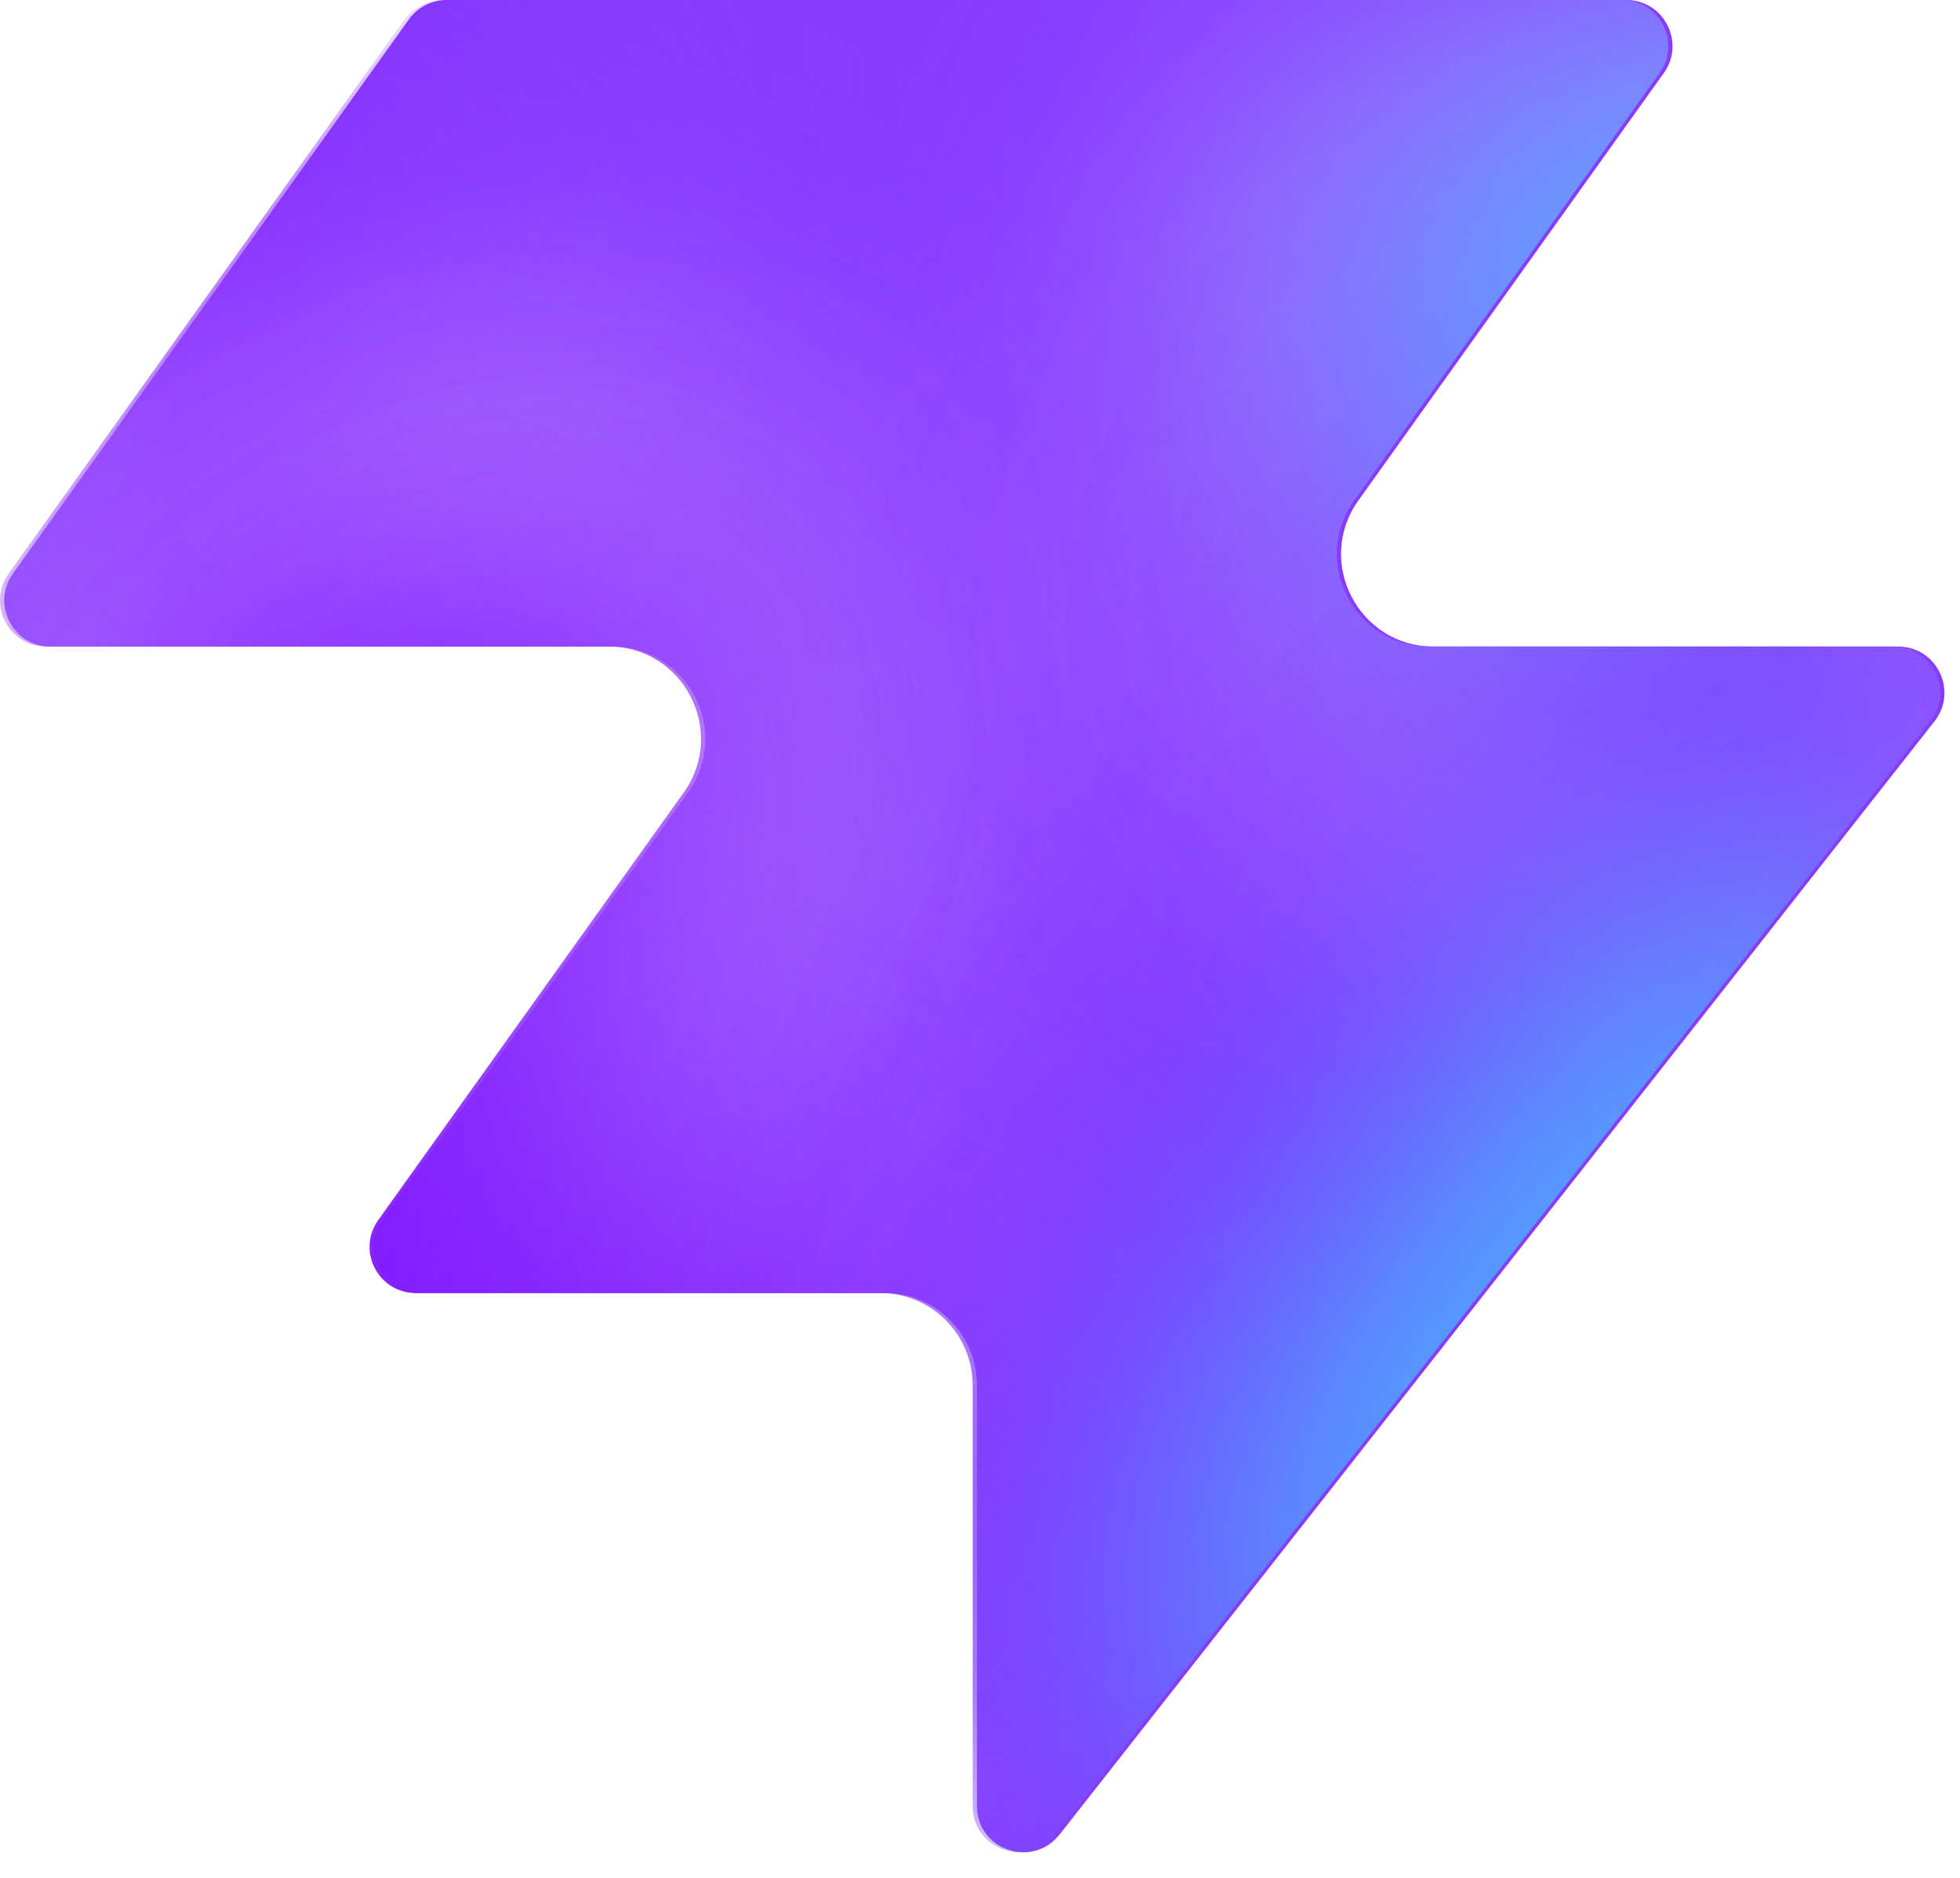
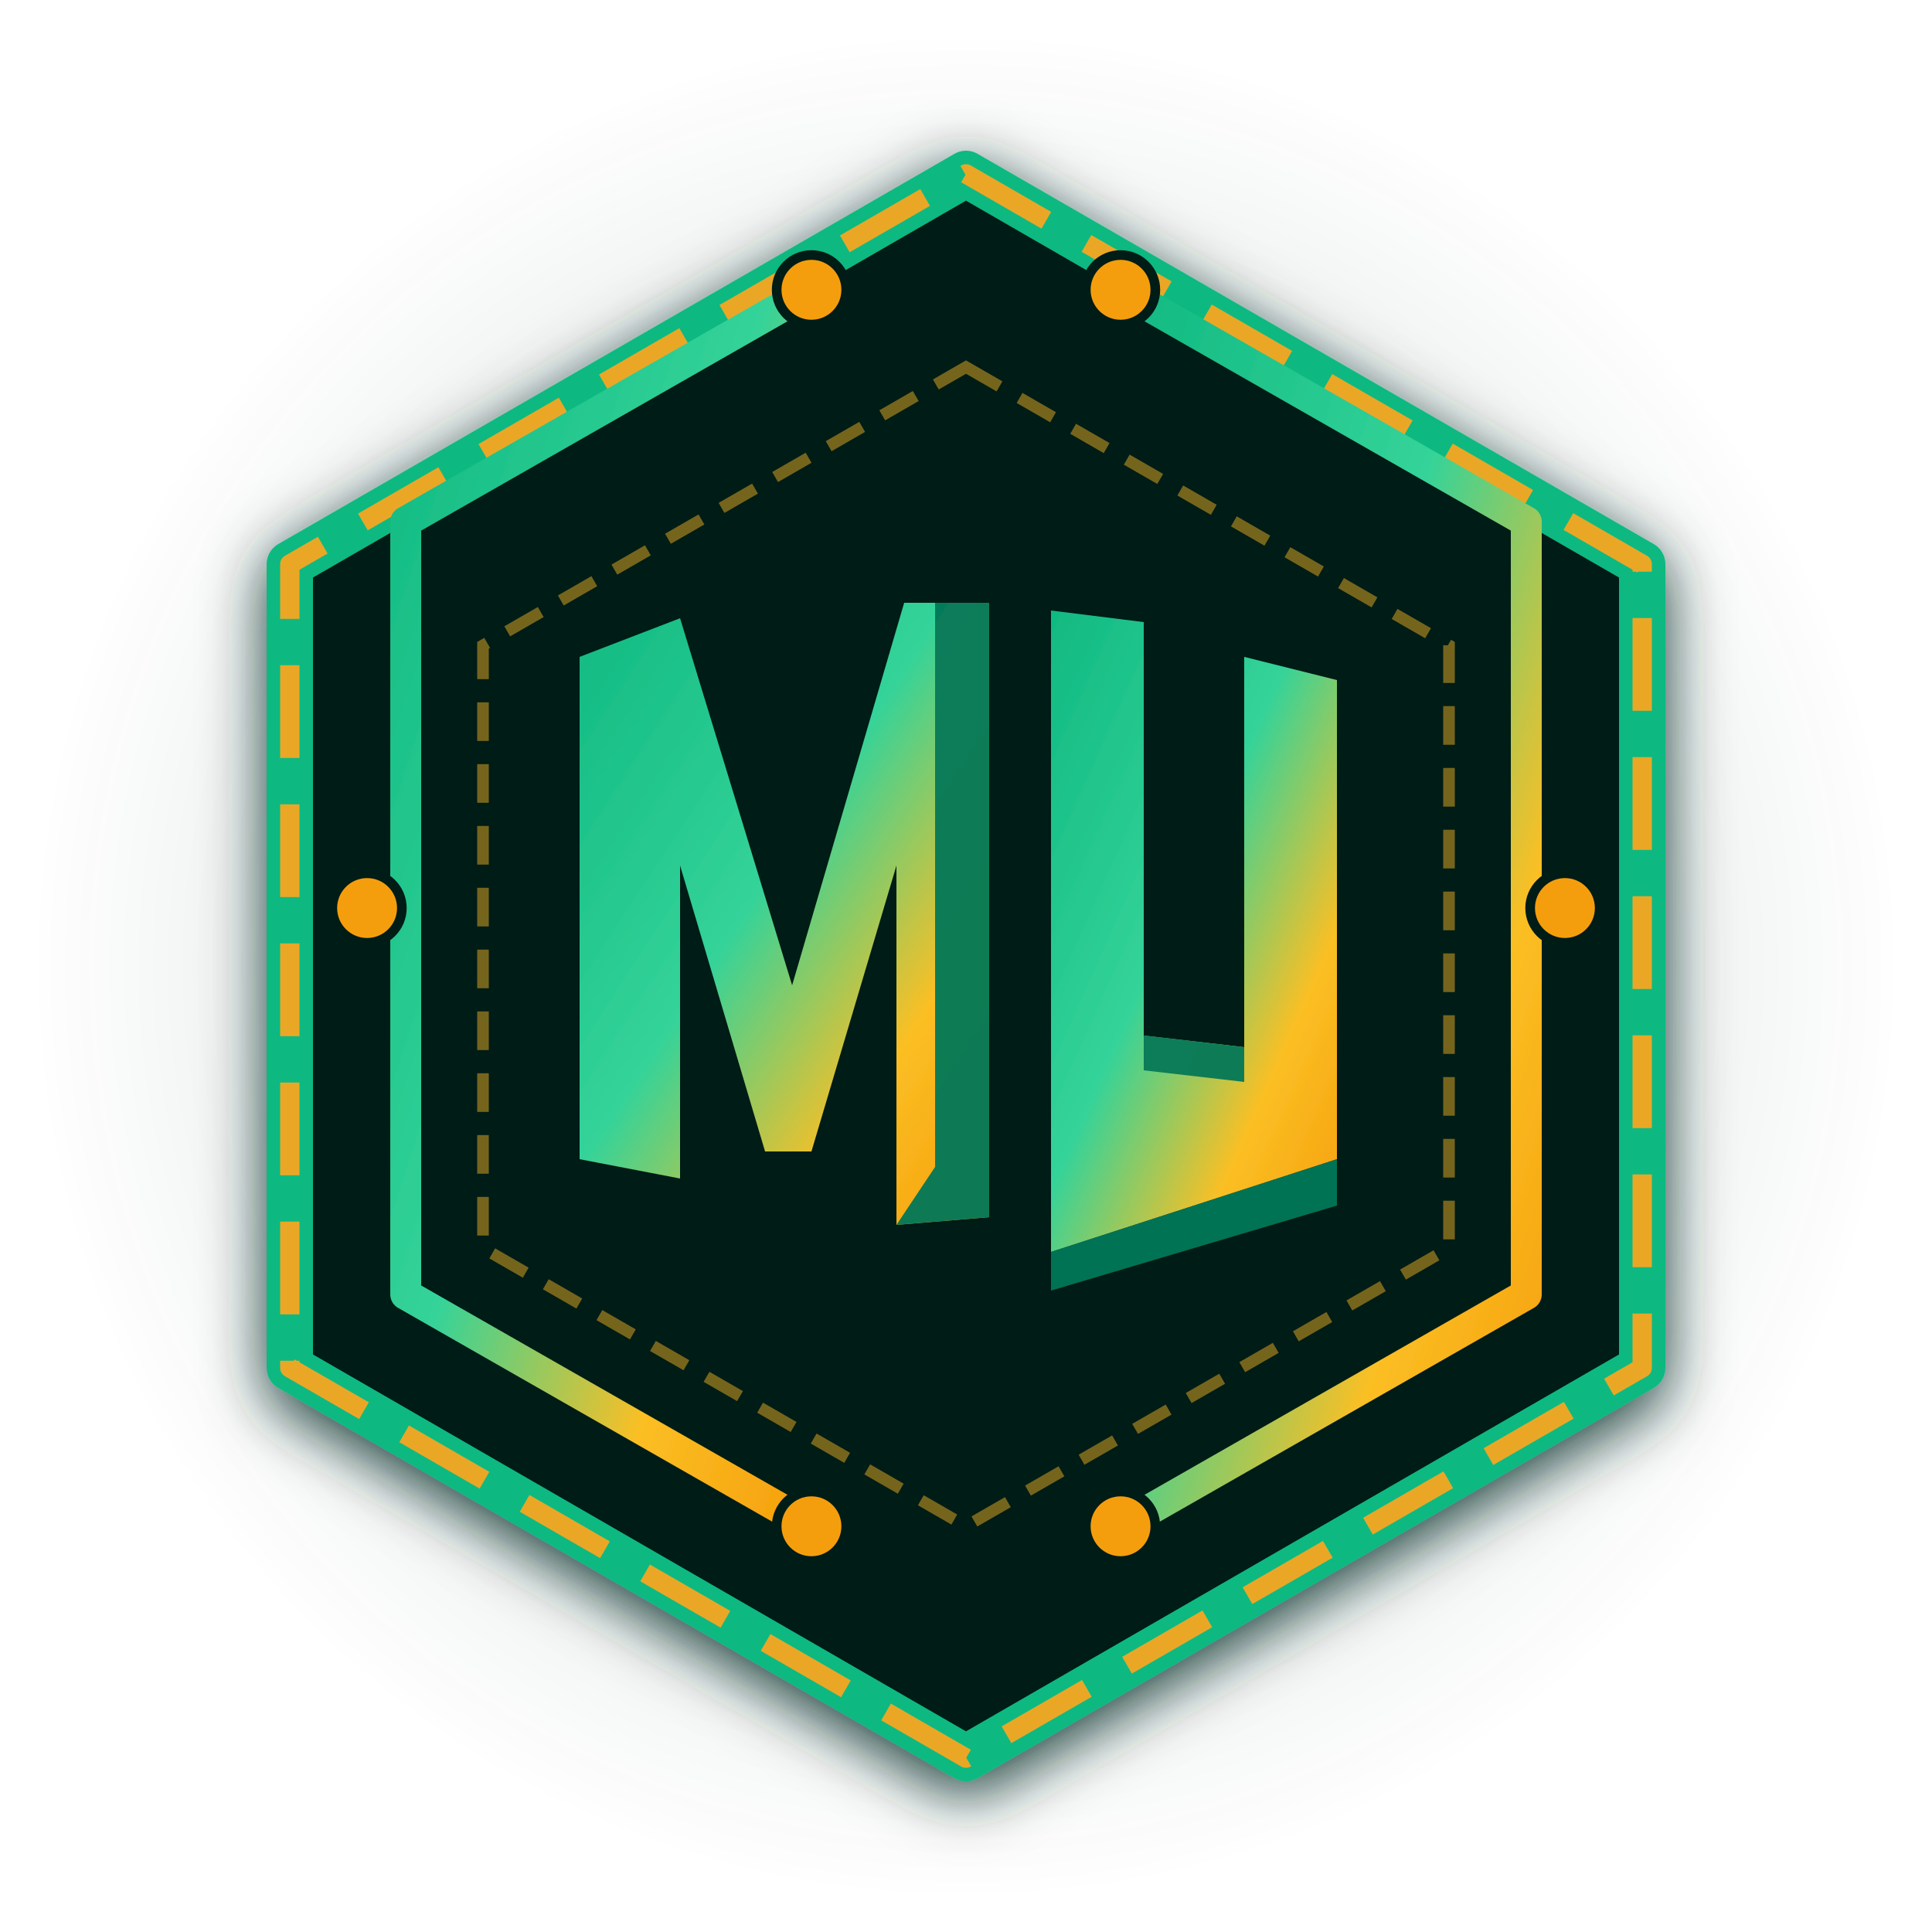
- <svg xmlns="http://www.w3.org/2000/svg" width="48" height="46" fill="none" viewBox="0 0 48 46">
-   <path fill="#863bff" d="M25.946 44.938c-.664.845-2.021.375-2.021-.698V33.937a2.26 2.26 0 0 0-2.262-2.262H10.287c-.92 0-1.456-1.04-.92-1.788l7.48-10.471c1.07-1.497 0-3.578-1.842-3.578H1.237c-.92 0-1.456-1.04-.92-1.788L10.013.474c.214-.297.556-.474.92-.474h28.894c.92 0 1.456 1.04.92 1.788l-7.48 10.471c-1.07 1.498 0 3.579 1.842 3.579h11.377c.943 0 1.473 1.088.89 1.83L25.947 44.94z" style="fill:#863bff;fill:color(display-p3 .525 .23 1);fill-opacity:1" />
-   <mask id="a" width="48" height="46" x="0" y="0" maskUnits="userSpaceOnUse" style="mask-type:alpha">
-     <path fill="#000" d="M25.842 44.938c-.664.844-2.021.375-2.021-.698V33.937a2.26 2.26 0 0 0-2.262-2.262H10.183c-.92 0-1.456-1.04-.92-1.788l7.48-10.471c1.07-1.498 0-3.579-1.842-3.579H1.133c-.92 0-1.456-1.04-.92-1.787L9.91.473c.214-.297.556-.474.92-.474h28.894c.92 0 1.456 1.04.92 1.788l-7.48 10.471c-1.07 1.498 0 3.578 1.842 3.578h11.377c.943 0 1.473 1.088.89 1.832L25.843 44.94z" style="fill:#000;fill-opacity:1" />
-   </mask>
-   <g mask="url(#a)">
-     <g filter="url(#b)">
-       <ellipse cx="5.508" cy="14.704" fill="#ede6ff" rx="5.508" ry="14.704" style="fill:#ede6ff;fill:color(display-p3 .927 .903 1);fill-opacity:1" transform="matrix(.00324 1 1 -.00324 -4.47 31.516)" />
+ <svg xmlns="http://www.w3.org/2000/svg" viewBox="0 0 500 500" width="100%" height="100%">
+   <defs>
+     <linearGradient id="favGreenGoldGrad" x1="0%" y1="0%" x2="100%" y2="100%">
+       <stop offset="0%" stop-color="#10b981" />
+       <stop offset="45%" stop-color="#34d399" />
+       <stop offset="75%" stop-color="#fbbf24" />
+       <stop offset="100%" stop-color="#f59e0b" />
+     </linearGradient>
+     <filter id="favGlow" x="-20%" y="-20%" width="140%" height="140%">
+       <feDropShadow dx="0" dy="4" stdDeviation="8" flood-color="#022c22" flood-opacity="0.9" />
+     </filter>
+     <radialGradient id="favAura" cx="50%" cy="50%" r="50%">
+       <stop offset="0%" stop-color="#10b981" stop-opacity="0.25" />
+       <stop offset="100%" stop-color="#021411" stop-opacity="0" />
+     </radialGradient>
+   </defs>
+   <circle cx="250" cy="250" r="240" fill="url(#favAura)" />
+   <g filter="url(#favGlow)">
+     <polygon points="250,45 425,146 425,354 250,455 75,354 75,146" fill="#051c18" stroke="#10b981" stroke-width="12" stroke-linejoin="round" />
+     <polygon points="250,45 425,146 425,354 250,455 75,354 75,146" fill="none" stroke="#f5a623" stroke-width="5" stroke-dasharray="24 12" opacity="0.95" stroke-linejoin="round" />
+     <path d="M 210,75 L 105,135 L 105,335 L 210,395" fill="none" stroke="url(#favGreenGoldGrad)" stroke-width="8" stroke-linecap="round" stroke-linejoin="round" />
+     <path d="M 290,75 L 395,135 L 395,335 L 290,395" fill="none" stroke="url(#favGreenGoldGrad)" stroke-width="8" stroke-linecap="round" stroke-linejoin="round" />
+     <polygon points="250,95 375,167 375,323 250,395 125,323 125,167" fill="none" stroke="rgba(251, 191, 36, 0.45)" stroke-width="3" stroke-dasharray="10 6" />
+     <g>
+       <circle cx="210" cy="75" r="9" fill="#f59e0b" stroke="#051c18" stroke-width="2.5" />
+       <circle cx="290" cy="75" r="9" fill="#f59e0b" stroke="#051c18" stroke-width="2.5" />
+       <circle cx="95" cy="235" r="9" fill="#f59e0b" stroke="#051c18" stroke-width="2.5" />
+       <circle cx="405" cy="235" r="9" fill="#f59e0b" stroke="#051c18" stroke-width="2.5" />
+       <circle cx="210" cy="395" r="9" fill="#f59e0b" stroke="#051c18" stroke-width="2.5" />
+       <circle cx="290" cy="395" r="9" fill="#f59e0b" stroke="#051c18" stroke-width="2.5" />
    </g>
-     <g filter="url(#c)">
-       <ellipse cx="10.399" cy="29.851" fill="#ede6ff" rx="10.399" ry="29.851" style="fill:#ede6ff;fill:color(display-p3 .927 .903 1);fill-opacity:1" transform="matrix(.00324 1 1 -.00324 -39.328 7.883)" />
-     </g>
-     <g filter="url(#d)">
-       <ellipse cx="5.508" cy="30.487" fill="#7e14ff" rx="5.508" ry="30.487" style="fill:#7e14ff;fill:color(display-p3 .492 .077 1);fill-opacity:1" transform="rotate(89.814 -25.913 -14.639)scale(1 -1)" />
-     </g>
-     <g filter="url(#e)">
-       <ellipse cx="5.508" cy="30.599" fill="#7e14ff" rx="5.508" ry="30.599" style="fill:#7e14ff;fill:color(display-p3 .492 .077 1);fill-opacity:1" transform="rotate(89.814 -32.644 -3.334)scale(1 -1)" />
-     </g>
-     <g filter="url(#f)">
-       <ellipse cx="5.508" cy="30.599" fill="#7e14ff" rx="5.508" ry="30.599" style="fill:#7e14ff;fill:color(display-p3 .492 .077 1);fill-opacity:1" transform="matrix(.00324 1 1 -.00324 -34.34 30.47)" />
-     </g>
-     <g filter="url(#g)">
-       <ellipse cx="14.072" cy="22.078" fill="#ede6ff" rx="14.072" ry="22.078" style="fill:#ede6ff;fill:color(display-p3 .927 .903 1);fill-opacity:1" transform="rotate(93.35 24.506 48.493)scale(-1 1)" />
-     </g>
-     <g filter="url(#h)">
-       <ellipse cx="3.47" cy="21.501" fill="#7e14ff" rx="3.47" ry="21.501" style="fill:#7e14ff;fill:color(display-p3 .492 .077 1);fill-opacity:1" transform="rotate(89.009 28.708 47.59)scale(-1 1)" />
-     </g>
-     <g filter="url(#i)">
-       <ellipse cx="3.47" cy="21.501" fill="#7e14ff" rx="3.47" ry="21.501" style="fill:#7e14ff;fill:color(display-p3 .492 .077 1);fill-opacity:1" transform="rotate(89.009 28.708 47.59)scale(-1 1)" />
-     </g>
-     <g filter="url(#j)">
-       <ellipse cx=".387" cy="8.972" fill="#7e14ff" rx="4.407" ry="29.108" style="fill:#7e14ff;fill:color(display-p3 .492 .077 1);fill-opacity:1" transform="rotate(39.51 .387 8.972)" />
-     </g>
-     <g filter="url(#k)">
-       <ellipse cx="47.523" cy="-6.092" fill="#7e14ff" rx="4.407" ry="29.108" style="fill:#7e14ff;fill:color(display-p3 .492 .077 1);fill-opacity:1" transform="rotate(37.892 47.523 -6.092)" />
-     </g>
-     <g filter="url(#l)">
-       <ellipse cx="41.412" cy="6.333" fill="#47bfff" rx="5.971" ry="9.665" style="fill:#47bfff;fill:color(display-p3 .28 .748 1);fill-opacity:1" transform="rotate(37.892 41.412 6.333)" />
-     </g>
-     <g filter="url(#m)">
-       <ellipse cx="-1.879" cy="38.332" fill="#7e14ff" rx="4.407" ry="29.108" style="fill:#7e14ff;fill:color(display-p3 .492 .077 1);fill-opacity:1" transform="rotate(37.892 -1.88 38.332)" />
-     </g>
-     <g filter="url(#n)">
-       <ellipse cx="-1.879" cy="38.332" fill="#7e14ff" rx="4.407" ry="29.108" style="fill:#7e14ff;fill:color(display-p3 .492 .077 1);fill-opacity:1" transform="rotate(37.892 -1.88 38.332)" />
-     </g>
-     <g filter="url(#o)">
-       <ellipse cx="35.651" cy="29.907" fill="#7e14ff" rx="4.407" ry="29.108" style="fill:#7e14ff;fill:color(display-p3 .492 .077 1);fill-opacity:1" transform="rotate(37.892 35.651 29.907)" />
-     </g>
-     <g filter="url(#p)">
-       <ellipse cx="38.418" cy="32.4" fill="#47bfff" rx="5.971" ry="15.297" style="fill:#47bfff;fill:color(display-p3 .28 .748 1);fill-opacity:1" transform="rotate(37.892 38.418 32.4)" />
+     <g id="mu-monogram">
+       <polygon points="150,170 176,160 205,255 234,156 256,156 256,315 232,317 232,224 210,298 198,298 176,224 176,305 150,300" fill="url(#favGreenGoldGrad)" />
+       <polygon points="232,317 256,315 256,156 242,156 242,302" fill="#047857" opacity="0.95" />
+       <polygon points="272,158 296,161 296,268 322,271 322,170 346,176 346,300 272,324" fill="url(#favGreenGoldGrad)" />
+       <polygon points="272,324 346,300 346,312 272,334" fill="#047857" opacity="0.95" />
+       <polygon points="296,268 322,271 322,280 296,277" fill="#047857" opacity="0.95" />
    </g>
  </g>
-   <defs>
-     <filter id="b" width="60.045" height="41.654" x="-19.77" y="16.149" color-interpolation-filters="sRGB" filterUnits="userSpaceOnUse">
-       <feFlood flood-opacity="0" result="BackgroundImageFix" />
-       <feBlend in="SourceGraphic" in2="BackgroundImageFix" result="shape" />
-       <feGaussianBlur result="effect1_foregroundBlur_2002_17158" stdDeviation="7.659" />
-     </filter>
-     <filter id="c" width="90.34" height="51.437" x="-54.613" y="-7.533" color-interpolation-filters="sRGB" filterUnits="userSpaceOnUse">
-       <feFlood flood-opacity="0" result="BackgroundImageFix" />
-       <feBlend in="SourceGraphic" in2="BackgroundImageFix" result="shape" />
-       <feGaussianBlur result="effect1_foregroundBlur_2002_17158" stdDeviation="7.659" />
-     </filter>
-     <filter id="d" width="79.355" height="29.4" x="-49.64" y="2.03" color-interpolation-filters="sRGB" filterUnits="userSpaceOnUse">
-       <feFlood flood-opacity="0" result="BackgroundImageFix" />
-       <feBlend in="SourceGraphic" in2="BackgroundImageFix" result="shape" />
-       <feGaussianBlur result="effect1_foregroundBlur_2002_17158" stdDeviation="4.596" />
-     </filter>
-     <filter id="e" width="79.579" height="29.4" x="-45.045" y="20.029" color-interpolation-filters="sRGB" filterUnits="userSpaceOnUse">
-       <feFlood flood-opacity="0" result="BackgroundImageFix" />
-       <feBlend in="SourceGraphic" in2="BackgroundImageFix" result="shape" />
-       <feGaussianBlur result="effect1_foregroundBlur_2002_17158" stdDeviation="4.596" />
-     </filter>
-     <filter id="f" width="79.579" height="29.4" x="-43.513" y="21.178" color-interpolation-filters="sRGB" filterUnits="userSpaceOnUse">
-       <feFlood flood-opacity="0" result="BackgroundImageFix" />
-       <feBlend in="SourceGraphic" in2="BackgroundImageFix" result="shape" />
-       <feGaussianBlur result="effect1_foregroundBlur_2002_17158" stdDeviation="4.596" />
-     </filter>
-     <filter id="g" width="74.749" height="58.852" x="15.756" y="-17.901" color-interpolation-filters="sRGB" filterUnits="userSpaceOnUse">
-       <feFlood flood-opacity="0" result="BackgroundImageFix" />
-       <feBlend in="SourceGraphic" in2="BackgroundImageFix" result="shape" />
-       <feGaussianBlur result="effect1_foregroundBlur_2002_17158" stdDeviation="7.659" />
-     </filter>
-     <filter id="h" width="61.377" height="25.362" x="23.548" y="2.284" color-interpolation-filters="sRGB" filterUnits="userSpaceOnUse">
-       <feFlood flood-opacity="0" result="BackgroundImageFix" />
-       <feBlend in="SourceGraphic" in2="BackgroundImageFix" result="shape" />
-       <feGaussianBlur result="effect1_foregroundBlur_2002_17158" stdDeviation="4.596" />
-     </filter>
-     <filter id="i" width="61.377" height="25.362" x="23.548" y="2.284" color-interpolation-filters="sRGB" filterUnits="userSpaceOnUse">
-       <feFlood flood-opacity="0" result="BackgroundImageFix" />
-       <feBlend in="SourceGraphic" in2="BackgroundImageFix" result="shape" />
-       <feGaussianBlur result="effect1_foregroundBlur_2002_17158" stdDeviation="4.596" />
-     </filter>
-     <filter id="j" width="56.045" height="63.649" x="-27.636" y="-22.853" color-interpolation-filters="sRGB" filterUnits="userSpaceOnUse">
-       <feFlood flood-opacity="0" result="BackgroundImageFix" />
-       <feBlend in="SourceGraphic" in2="BackgroundImageFix" result="shape" />
-       <feGaussianBlur result="effect1_foregroundBlur_2002_17158" stdDeviation="4.596" />
-     </filter>
-     <filter id="k" width="54.814" height="64.646" x="20.116" y="-38.415" color-interpolation-filters="sRGB" filterUnits="userSpaceOnUse">
-       <feFlood flood-opacity="0" result="BackgroundImageFix" />
-       <feBlend in="SourceGraphic" in2="BackgroundImageFix" result="shape" />
-       <feGaussianBlur result="effect1_foregroundBlur_2002_17158" stdDeviation="4.596" />
-     </filter>
-     <filter id="l" width="33.541" height="35.313" x="24.641" y="-11.323" color-interpolation-filters="sRGB" filterUnits="userSpaceOnUse">
-       <feFlood flood-opacity="0" result="BackgroundImageFix" />
-       <feBlend in="SourceGraphic" in2="BackgroundImageFix" result="shape" />
-       <feGaussianBlur result="effect1_foregroundBlur_2002_17158" stdDeviation="4.596" />
-     </filter>
-     <filter id="m" width="54.814" height="64.646" x="-29.286" y="6.009" color-interpolation-filters="sRGB" filterUnits="userSpaceOnUse">
-       <feFlood flood-opacity="0" result="BackgroundImageFix" />
-       <feBlend in="SourceGraphic" in2="BackgroundImageFix" result="shape" />
-       <feGaussianBlur result="effect1_foregroundBlur_2002_17158" stdDeviation="4.596" />
-     </filter>
-     <filter id="n" width="54.814" height="64.646" x="-29.286" y="6.009" color-interpolation-filters="sRGB" filterUnits="userSpaceOnUse">
-       <feFlood flood-opacity="0" result="BackgroundImageFix" />
-       <feBlend in="SourceGraphic" in2="BackgroundImageFix" result="shape" />
-       <feGaussianBlur result="effect1_foregroundBlur_2002_17158" stdDeviation="4.596" />
-     </filter>
-     <filter id="o" width="54.814" height="64.646" x="8.244" y="-2.416" color-interpolation-filters="sRGB" filterUnits="userSpaceOnUse">
-       <feFlood flood-opacity="0" result="BackgroundImageFix" />
-       <feBlend in="SourceGraphic" in2="BackgroundImageFix" result="shape" />
-       <feGaussianBlur result="effect1_foregroundBlur_2002_17158" stdDeviation="4.596" />
-     </filter>
-     <filter id="p" width="39.409" height="43.623" x="18.713" y="10.588" color-interpolation-filters="sRGB" filterUnits="userSpaceOnUse">
-       <feFlood flood-opacity="0" result="BackgroundImageFix" />
-       <feBlend in="SourceGraphic" in2="BackgroundImageFix" result="shape" />
-       <feGaussianBlur result="effect1_foregroundBlur_2002_17158" stdDeviation="4.596" />
-     </filter>
-   </defs>
</svg>
